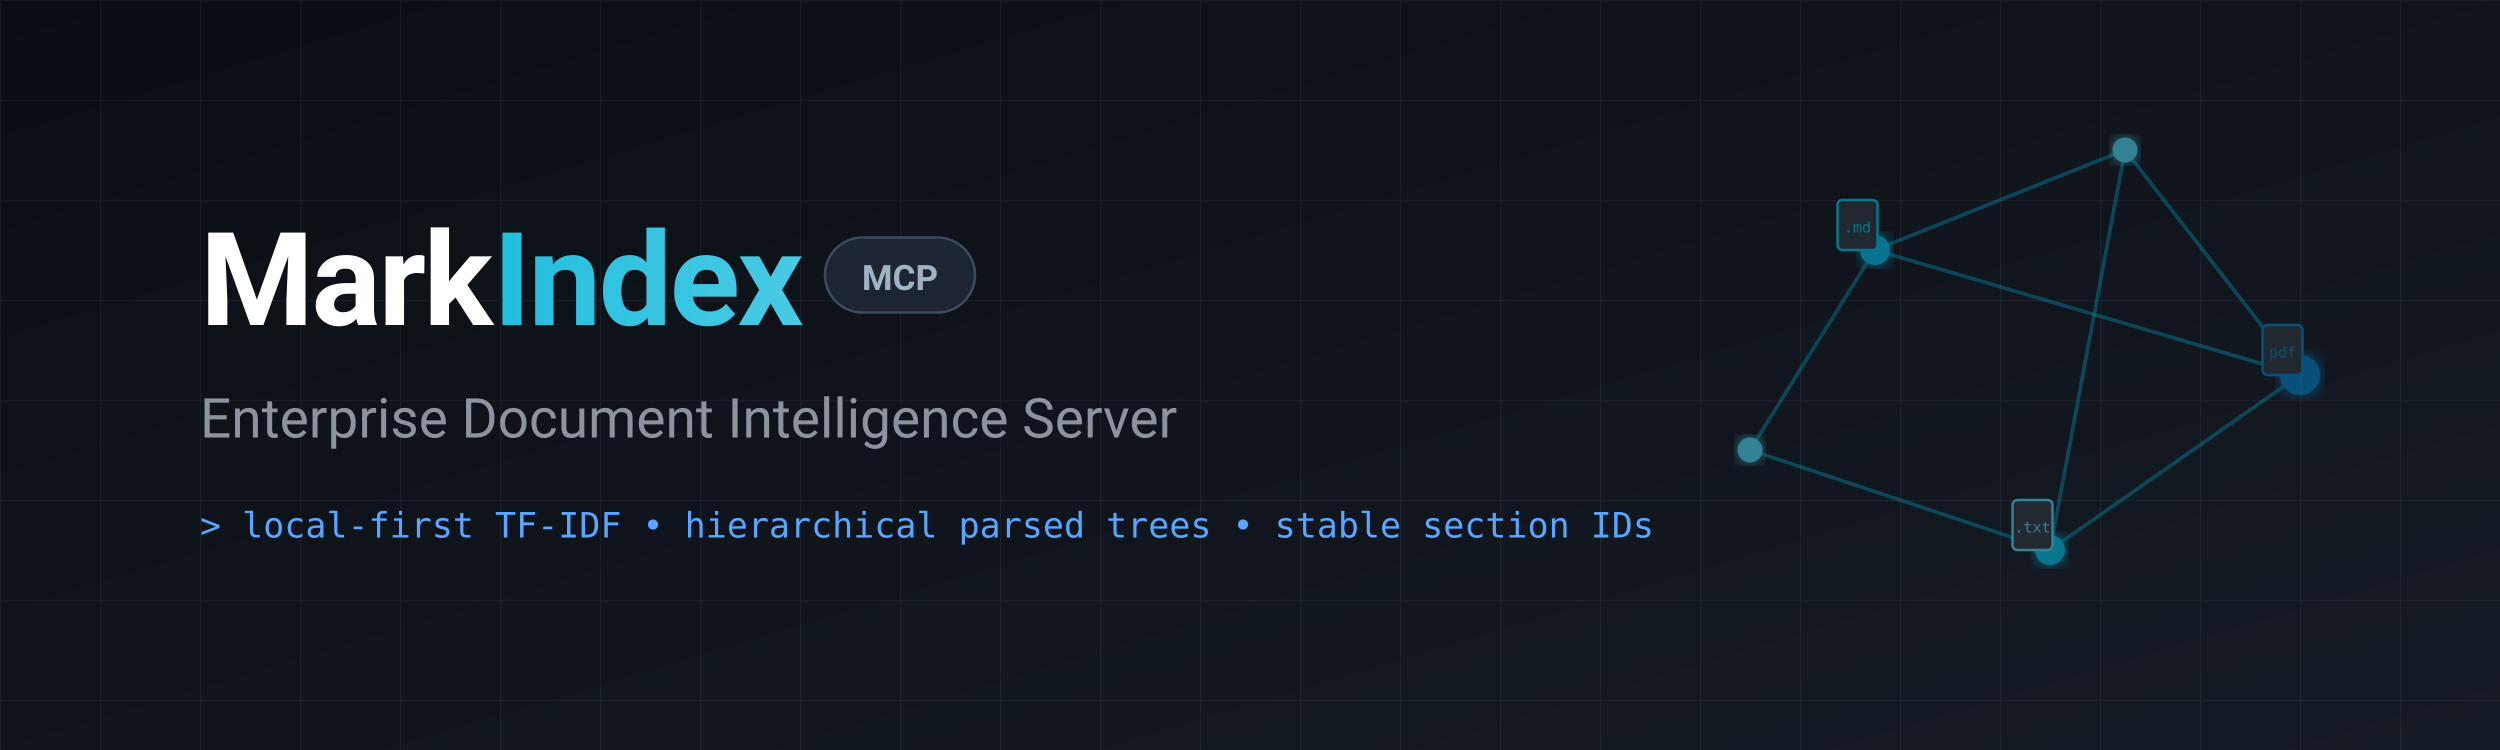
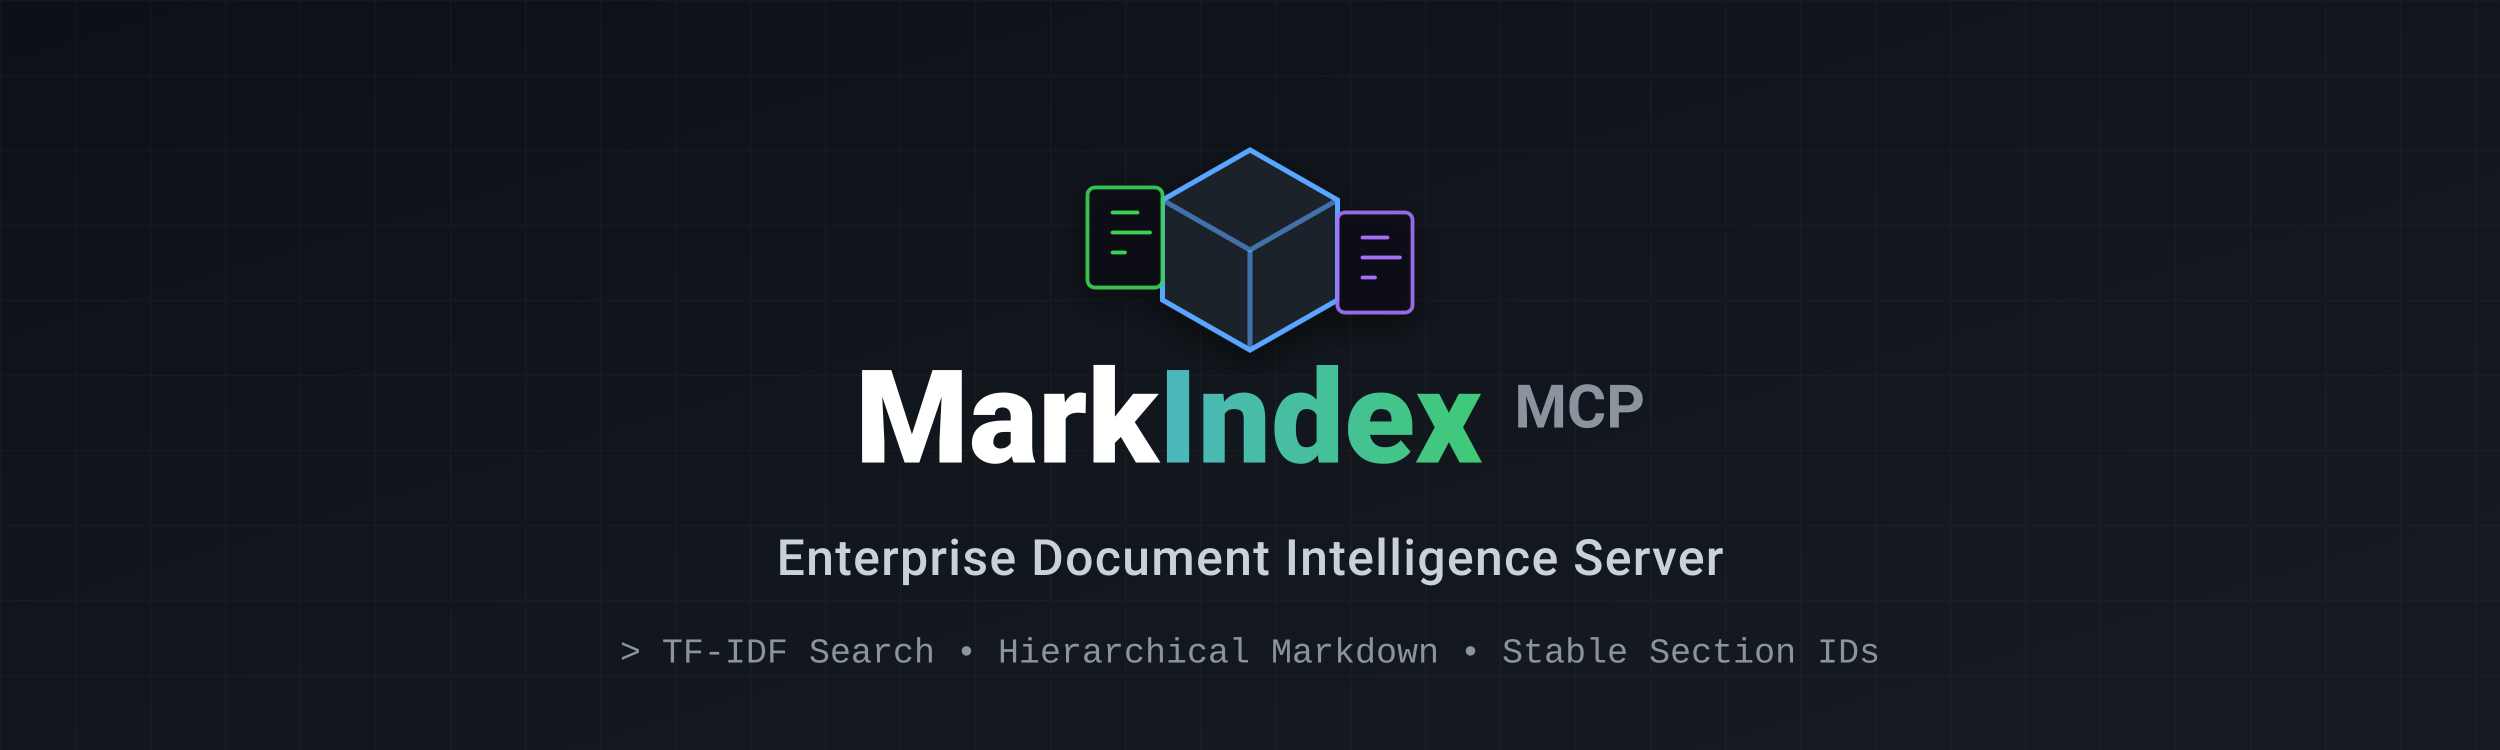
<svg xmlns="http://www.w3.org/2000/svg" viewBox="0 0 1000 300" width="100%" height="100%">
  <defs>
    <linearGradient id="bg" x1="0%" y1="0%" x2="100%" y2="100%">
-       <stop offset="0%" stop-color="#0a0e14" />
-       <stop offset="100%" stop-color="#151b24" />
+       <stop offset="0%" stop-color="#0d1117" />
+       <stop offset="100%" stop-color="#161b22" />
    </linearGradient>
    <linearGradient id="textGrad" x1="0%" y1="0%" x2="100%" y2="0%">
-       <stop offset="0%" stop-color="#00B4D8" />
-       <stop offset="100%" stop-color="#48CAE4" />
+       <stop offset="0%" stop-color="#58a6ff" />
+       <stop offset="100%" stop-color="#39d353" />
    </linearGradient>
-     <linearGradient id="accent" x1="0%" y1="0%" x2="100%" y2="100%">
-       <stop offset="0%" stop-color="#0077B6" />
-       <stop offset="100%" stop-color="#00B4D8" />
-     </linearGradient>
-     <pattern id="grid" width="40" height="40" patternUnits="userSpaceOnUse">
-       <path d="M 40 0 L 0 0 0 40" fill="none" stroke="#ffffff" stroke-opacity="0.05" stroke-width="1" />
+     <pattern id="grid" width="30" height="30" patternUnits="userSpaceOnUse">
+       <path d="M 30 0 L 0 0 0 30" fill="none" stroke="#ffffff" stroke-opacity="0.03" stroke-width="1" />
    </pattern>
-     <filter id="glow">
-       <feGaussianBlur stdDeviation="3" result="coloredBlur" />
-       <feMerge>
-         <feMergeNode in="coloredBlur" />
-         <feMergeNode in="SourceGraphic" />
-       </feMerge>
+     <filter id="shadow" x="-20%" y="-20%" width="140%" height="140%">
+       <feDropShadow dx="0" dy="4" stdDeviation="6" flood-color="#000000" flood-opacity="0.5" />
    </filter>
  </defs>
  <rect width="1000" height="300" fill="url(#bg)" />
  <rect width="1000" height="300" fill="url(#grid)" />
-   <g opacity="0.6">
-     <path d="M 750 100 L 850 60 L 920 150 L 820 220 L 700 180 Z" fill="none" stroke="#00B4D8" stroke-width="1.5" stroke-opacity="0.5" />
-     <path d="M 750 100 L 920 150" fill="none" stroke="#00B4D8" stroke-width="1.5" stroke-opacity="0.5" />
-     <path d="M 850 60 L 820 220" fill="none" stroke="#00B4D8" stroke-width="1.5" stroke-opacity="0.5" />
-     <circle cx="750" cy="100" r="6" fill="#00B4D8" filter="url(#glow)" />
-     <circle cx="850" cy="60" r="5" fill="#48CAE4" filter="url(#glow)" />
-     <circle cx="920" cy="150" r="8" fill="#0077B6" filter="url(#glow)" />
-     <circle cx="820" cy="220" r="6" fill="#00B4D8" filter="url(#glow)" />
-     <circle cx="700" cy="180" r="5" fill="#48CAE4" filter="url(#glow)" />
-     <rect x="735" y="80" width="16" height="20" rx="2" fill="#2d333b" stroke="#00B4D8" stroke-width="1" />
-     <text x="743" y="93" fill="#00B4D8" font-family="monospace" font-size="6" text-anchor="middle">.md</text>
-     <rect x="905" y="130" width="16" height="20" rx="2" fill="#2d333b" stroke="#0077B6" stroke-width="1" />
-     <text x="913" y="143" fill="#0077B6" font-family="monospace" font-size="6" text-anchor="middle">pdf</text>
-     <rect x="805" y="200" width="16" height="20" rx="2" fill="#2d333b" stroke="#48CAE4" stroke-width="1" />
-     <text x="813" y="213" fill="#48CAE4" font-family="monospace" font-size="6" text-anchor="middle">.txt</text>
+   <g transform="translate(500, 95)" filter="url(#shadow)">
+     <path d="M 0 -35 L 35 -15 L 35 25 L 0 45 L -35 25 L -35 -15 Z" fill="#1f242c" stroke="#58a6ff" stroke-width="2" />
+     <path d="M -35 -15 L 0 5 L 35 -15" fill="none" stroke="#58a6ff" stroke-width="2" stroke-opacity="0.6" />
+     <path d="M 0 5 L 0 45" fill="none" stroke="#58a6ff" stroke-width="2" stroke-opacity="0.6" />
+     <rect x="-65" y="-20" width="30" height="40" rx="3" fill="#0d1117" stroke="#39d353" stroke-width="1.5" opacity="0.9" />
+     <line x1="-55" y1="-10" x2="-45" y2="-10" stroke="#39d353" stroke-width="1.5" stroke-linecap="round" />
+     <line x1="-55" y1="-2" x2="-40" y2="-2" stroke="#39d353" stroke-width="1.5" stroke-linecap="round" />
+     <line x1="-55" y1="6" x2="-50" y2="6" stroke="#39d353" stroke-width="1.5" stroke-linecap="round" />
+     <rect x="35" y="-10" width="30" height="40" rx="3" fill="#0d1117" stroke="#a371f7" stroke-width="1.5" opacity="0.9" />
+     <line x1="45" y1="0" x2="55" y2="0" stroke="#a371f7" stroke-width="1.5" stroke-linecap="round" />
+     <line x1="45" y1="8" x2="60" y2="8" stroke="#a371f7" stroke-width="1.5" stroke-linecap="round" />
+     <line x1="45" y1="16" x2="50" y2="16" stroke="#a371f7" stroke-width="1.5" stroke-linecap="round" />
  </g>
-   <g transform="translate(80, 130)">
-     <text x="0" y="0" font-family="-apple-system, BlinkMacSystemFont, 'Segoe UI', Roboto, Helvetica, Arial, sans-serif" font-size="52" font-weight="bold" fill="white" letter-spacing="-1">Mark<tspan fill="url(#textGrad)">Index</tspan>
+   <g transform="translate(500, 185)" text-anchor="middle">
+     <text x="0" y="0" font-family="-apple-system, BlinkMacSystemFont, 'Segoe UI', Roboto, Helvetica, Arial, sans-serif" font-size="52" font-weight="800" fill="white" letter-spacing="0">Mark<tspan fill="url(#textGrad)">Index</tspan>
+       <tspan font-size="24" fill="#8b949e" font-weight="600" dy="-14">MCP</tspan>
    </text>
-     <rect x="250" y="-35" width="60" height="30" rx="15" fill="#1e2532" stroke="#3d4a5d" stroke-width="1" />
-     <text x="280" y="-14" font-family="-apple-system, BlinkMacSystemFont, 'Segoe UI', Roboto, Helvetica, Arial, sans-serif" font-size="14" font-weight="600" fill="#a0b3c6" text-anchor="middle">MCP</text>
-     <text x="0" y="45" font-family="-apple-system, BlinkMacSystemFont, 'Segoe UI', Roboto, Helvetica, Arial, sans-serif" font-size="22" font-weight="400" fill="#8b949e">Enterprise Document Intelligence Server</text>
-     <text x="0" y="85" font-family="monospace" font-size="14" font-weight="400" fill="#58a6ff">&gt; local-first TF-IDF • hierarchical parsed trees • stable section IDs</text>
+     <text x="0" y="45" font-family="-apple-system, BlinkMacSystemFont, 'Segoe UI', Roboto, Helvetica, Arial, sans-serif" font-size="20" font-weight="500" fill="#c9d1d9" letter-spacing="0.5">Enterprise Document Intelligence Server</text>
+     <text x="0" y="80" font-family="ui-monospace, SFMono-Regular, Consolas, 'Liberation Mono', Menlo, monospace" font-size="14" fill="#8b949e">&gt; TF-IDF Search • Hierarchical Markdown • Stable Section IDs</text>
  </g>
</svg>
